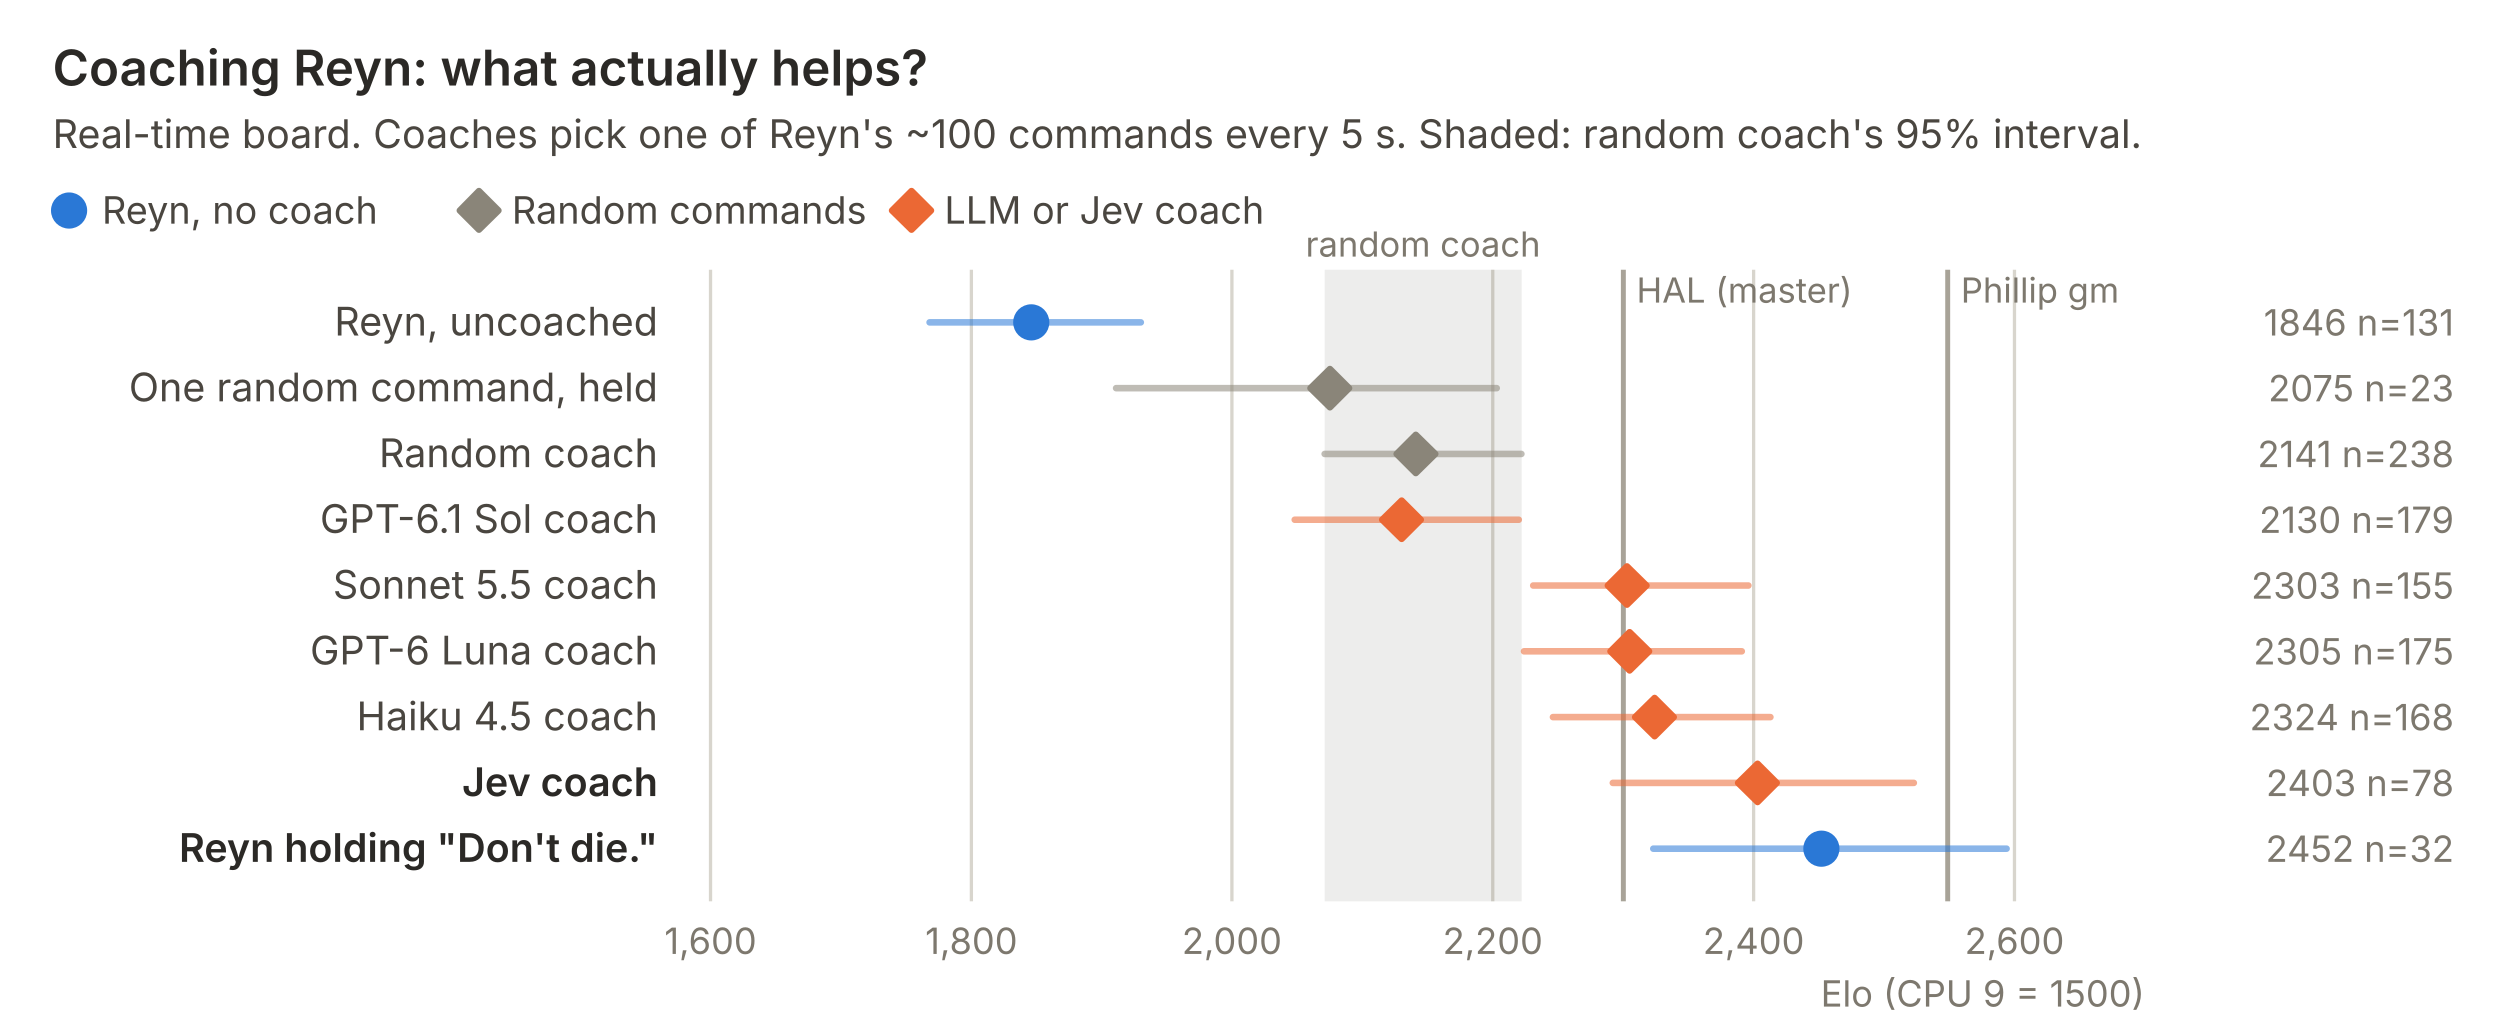
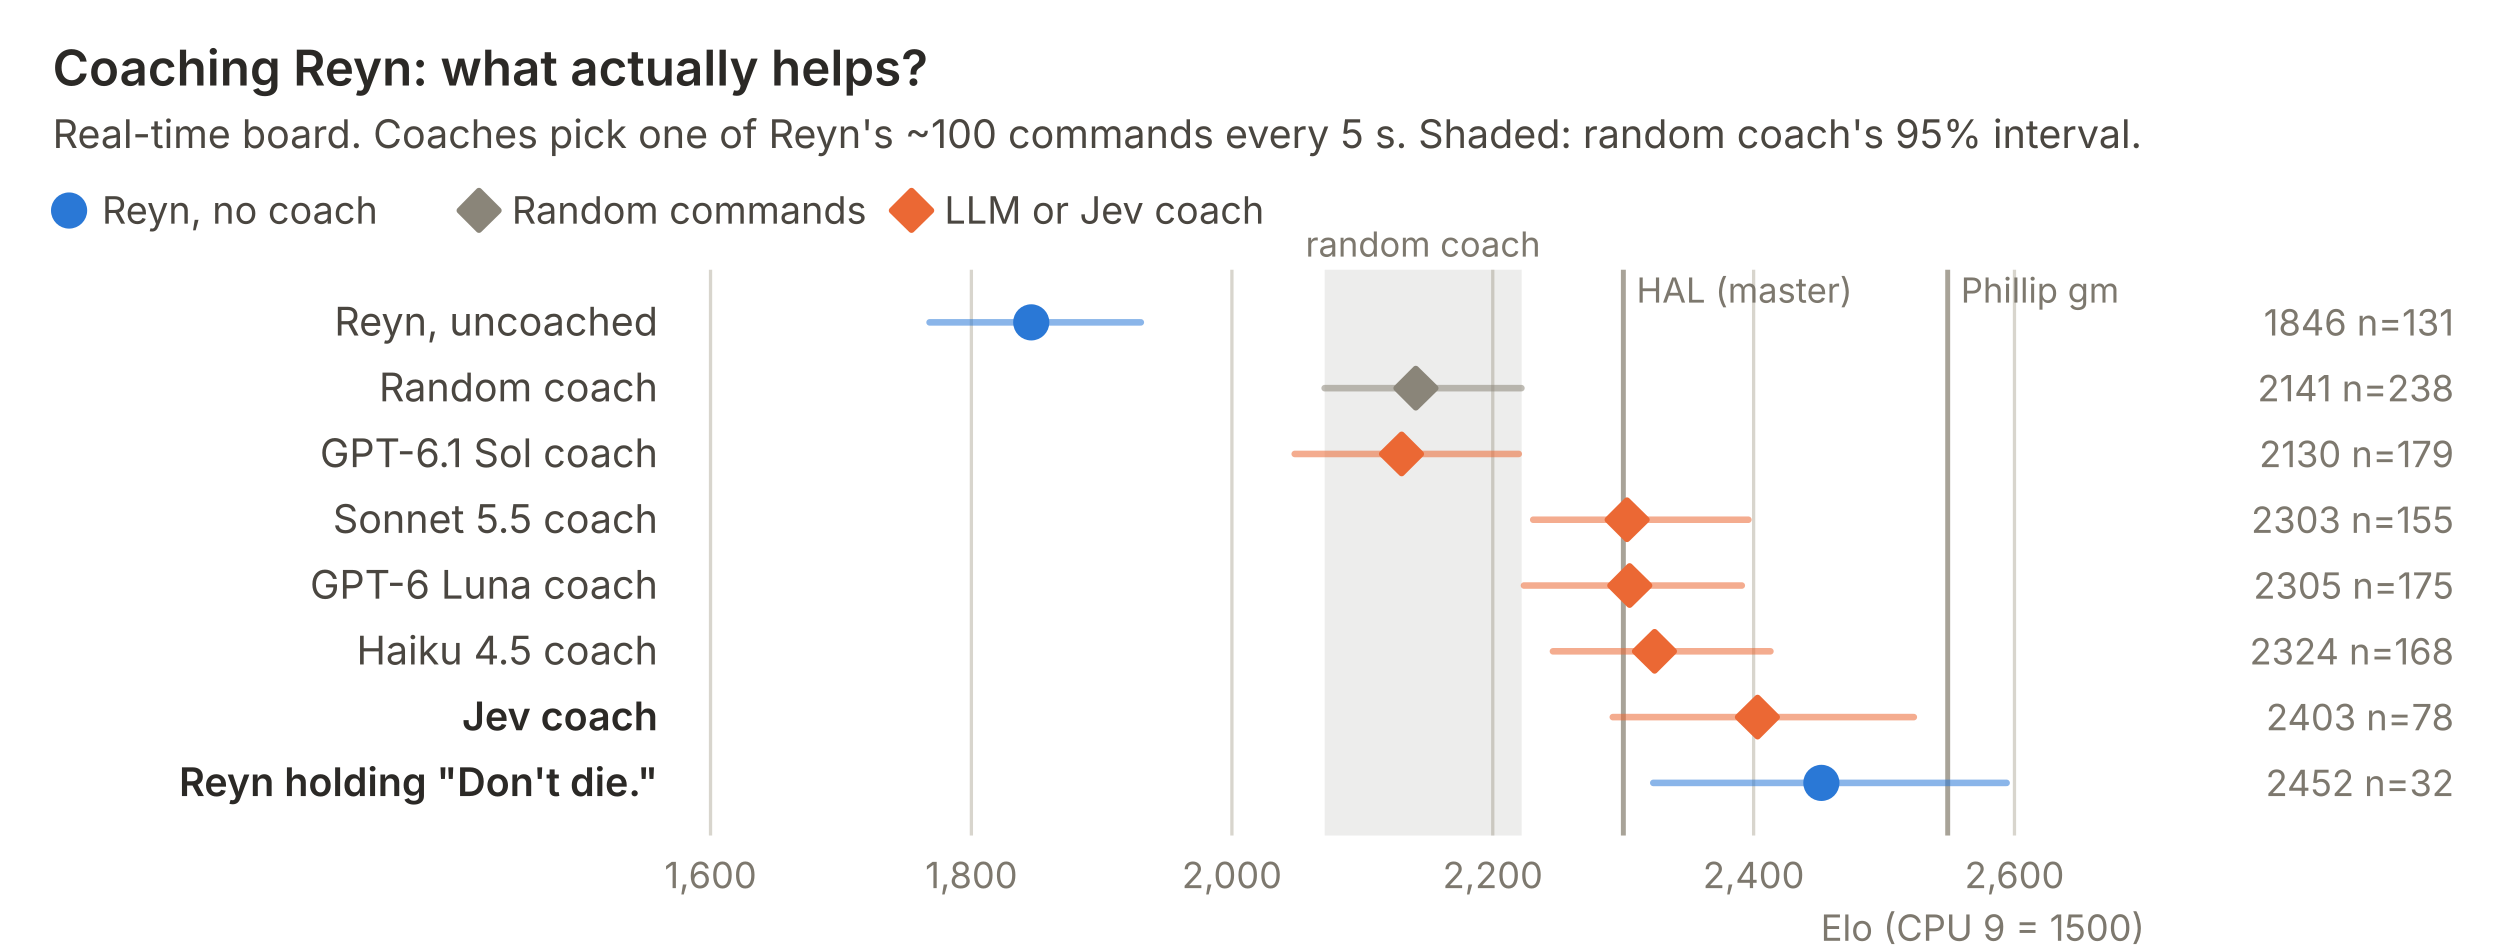
- <svg xmlns="http://www.w3.org/2000/svg" viewBox="0 0 760 308" width="760" height="308" role="img" aria-label="Coaching Reyn: what actually helps?">
+ <svg xmlns="http://www.w3.org/2000/svg" viewBox="0 0 760 288" width="760" height="288" role="img" aria-label="Coaching Reyn: what actually helps?">
  <style>text{font-family:Geist, Inter, system-ui, -apple-system, "Segoe UI", sans-serif;font-variant-numeric:tabular-nums}.bg{fill:None}.ring{stroke:#e9e7e1}.t1{fill:#2b2926}.t2{fill:#4a4640}.tm{fill:#7d786e}.grid{stroke:#d8d5cd}.axis{stroke:#a8a398}.band{fill:#6a655c;fill-opacity:.12}.conn{stroke:#bdb8ad}.c-learned{fill:#2a78d6;stroke:#2a78d6}.c-coach{fill:#eb6834;stroke:#eb6834}.c-written{fill:#1baf7a;stroke:#1baf7a}.c-llm{fill:#eda100;stroke:#eda100}.c-jev{fill:#e87ba4;stroke:#e87ba4}.c-ref{fill:#8a8579;stroke:#8a8579}.ci{fill:none;stroke-width:2;stroke-linecap:round}.hollow{fill-opacity:0}</style>
  <text x="16.0" y="26.0" class="t1" font-size="15" text-anchor="start" font-weight="600">Coaching Reyn: what actually helps?</text>
  <text x="16.0" y="45.0" class="t2" font-size="12" text-anchor="start">Real-time board. Coaches pick one of Reyn's ~100 commands every 5 s. Shaded: random coach's 95% interval.</text>
  <circle cx="21.0" cy="64.0" r="4.5" class="c-learned ring" stroke-width="2" />
  <text x="31.0" y="68.0" class="t2" font-size="11.5" text-anchor="start">Reyn, no coach</text>
  <polygon points="145.6,58.1 151.5,64.0 145.6,69.8 139.8,64.0" class="c-ref ring" stroke-width="2" stroke-linejoin="round" />
  <text x="155.6" y="68.0" class="t2" font-size="11.5" text-anchor="start">Random commands</text>
  <polygon points="277.1,58.1 283.0,64.0 277.1,69.8 271.2,64.0" class="c-coach ring" stroke-width="2" stroke-linejoin="round" />
  <text x="287.1" y="68.0" class="t2" font-size="11.5" text-anchor="start">LLM or Jev coach</text>
-   <line x1="216.0" x2="216.0" y1="82" y2="274" class="grid" stroke-width="1" />
-   <text x="216.0" y="290.0" class="tm" font-size="11" text-anchor="middle">1,600</text>
-   <line x1="295.3" x2="295.3" y1="82" y2="274" class="grid" stroke-width="1" />
-   <text x="295.3" y="290.0" class="tm" font-size="11" text-anchor="middle">1,800</text>
-   <line x1="374.5" x2="374.5" y1="82" y2="274" class="grid" stroke-width="1" />
-   <text x="374.5" y="290.0" class="tm" font-size="11" text-anchor="middle">2,000</text>
-   <line x1="453.8" x2="453.8" y1="82" y2="274" class="grid" stroke-width="1" />
-   <text x="453.8" y="290.0" class="tm" font-size="11" text-anchor="middle">2,200</text>
-   <line x1="533.1" x2="533.1" y1="82" y2="274" class="grid" stroke-width="1" />
-   <text x="533.1" y="290.0" class="tm" font-size="11" text-anchor="middle">2,400</text>
-   <line x1="612.4" x2="612.4" y1="82" y2="274" class="grid" stroke-width="1" />
-   <text x="612.4" y="290.0" class="tm" font-size="11" text-anchor="middle">2,600</text>
-   <text x="652.0" y="306.0" class="tm" font-size="11" text-anchor="end">Elo (CPU 9 = 1500)</text>
-   <rect x="402.7" y="82" width="59.9" height="192" class="band" />
+   <line x1="216.0" x2="216.0" y1="82" y2="254" class="grid" stroke-width="1" />
+   <text x="216.0" y="270.0" class="tm" font-size="11" text-anchor="middle">1,600</text>
+   <line x1="295.3" x2="295.3" y1="82" y2="254" class="grid" stroke-width="1" />
+   <text x="295.3" y="270.0" class="tm" font-size="11" text-anchor="middle">1,800</text>
+   <line x1="374.5" x2="374.5" y1="82" y2="254" class="grid" stroke-width="1" />
+   <text x="374.5" y="270.0" class="tm" font-size="11" text-anchor="middle">2,000</text>
+   <line x1="453.8" x2="453.8" y1="82" y2="254" class="grid" stroke-width="1" />
+   <text x="453.8" y="270.0" class="tm" font-size="11" text-anchor="middle">2,200</text>
+   <line x1="533.1" x2="533.1" y1="82" y2="254" class="grid" stroke-width="1" />
+   <text x="533.1" y="270.0" class="tm" font-size="11" text-anchor="middle">2,400</text>
+   <line x1="612.4" x2="612.4" y1="82" y2="254" class="grid" stroke-width="1" />
+   <text x="612.4" y="270.0" class="tm" font-size="11" text-anchor="middle">2,600</text>
+   <text x="652.0" y="286.0" class="tm" font-size="11" text-anchor="end">Elo (CPU 9 = 1500)</text>
+   <rect x="402.7" y="82" width="59.9" height="172" class="band" />
  <text x="432.6" y="78.0" class="tm" font-size="10.5" text-anchor="middle">random coach</text>
-   <line x1="493.5" x2="493.5" y1="82" y2="274" class="axis" stroke-width="1.5" />
+   <line x1="493.5" x2="493.5" y1="82" y2="254" class="axis" stroke-width="1.5" />
  <text x="497.5" y="92.0" class="tm" font-size="10.5" text-anchor="start">HAL (master)</text>
-   <line x1="592.1" x2="592.1" y1="82" y2="274" class="axis" stroke-width="1.5" />
+   <line x1="592.1" x2="592.1" y1="82" y2="254" class="axis" stroke-width="1.5" />
  <text x="596.1" y="92.0" class="tm" font-size="10.5" text-anchor="start">Phillip gm</text>
  <text x="200.0" y="102.0" class="t2" font-size="12" text-anchor="end">Reyn, uncoached</text>
  <line x1="282.6" x2="346.8" y1="98.0" y2="98.0" class="ci c-learned" stroke-opacity=".55" />
  <circle cx="313.5" cy="98.0" r="4.5" class="c-learned ring" stroke-width="2" />
  <text x="746.0" y="102.0" class="tm" font-size="11" text-anchor="end">1846  n=131</text>
-   <text x="200.0" y="122.0" class="t2" font-size="12" text-anchor="end">One random command, held</text>
-   <line x1="339.3" x2="455.0" y1="118.0" y2="118.0" class="ci c-ref" stroke-opacity=".55" />
-   <polygon points="404.3,112.2 410.1,118.0 404.3,123.8 398.4,118.0" class="c-ref ring" stroke-width="2" stroke-linejoin="round" />
-   <text x="746.0" y="122.0" class="tm" font-size="11" text-anchor="end">2075  n=23</text>
-   <text x="200.0" y="142.0" class="t2" font-size="12" text-anchor="end">Random coach</text>
-   <line x1="402.7" x2="462.5" y1="138.0" y2="138.0" class="ci c-ref" stroke-opacity=".55" />
-   <polygon points="430.4,132.2 436.3,138.0 430.4,143.8 424.6,138.0" class="c-ref ring" stroke-width="2" stroke-linejoin="round" />
-   <text x="746.0" y="142.0" class="tm" font-size="11" text-anchor="end">2141  n=238</text>
-   <text x="200.0" y="162.0" class="t2" font-size="12" text-anchor="end">GPT-6.1 Sol coach</text>
-   <line x1="393.6" x2="461.7" y1="158.0" y2="158.0" class="ci c-coach" stroke-opacity=".55" />
-   <polygon points="426.1,152.2 431.9,158.0 426.1,163.8 420.2,158.0" class="c-coach ring" stroke-width="2" stroke-linejoin="round" />
-   <text x="746.0" y="162.0" class="tm" font-size="11" text-anchor="end">2130  n=179</text>
-   <text x="200.0" y="182.0" class="t2" font-size="12" text-anchor="end">Sonnet 5.5 coach</text>
-   <line x1="466.1" x2="531.5" y1="178.0" y2="178.0" class="ci c-coach" stroke-opacity=".55" />
-   <polygon points="494.6,172.2 500.5,178.0 494.6,183.8 488.8,178.0" class="c-coach ring" stroke-width="2" stroke-linejoin="round" />
-   <text x="746.0" y="182.0" class="tm" font-size="11" text-anchor="end">2303  n=155</text>
-   <text x="200.0" y="202.0" class="t2" font-size="12" text-anchor="end">GPT-6 Luna coach</text>
-   <line x1="463.3" x2="529.5" y1="198.0" y2="198.0" class="ci c-coach" stroke-opacity=".55" />
-   <polygon points="495.4,192.2 501.3,198.0 495.4,203.8 489.6,198.0" class="c-coach ring" stroke-width="2" stroke-linejoin="round" />
-   <text x="746.0" y="202.0" class="tm" font-size="11" text-anchor="end">2305  n=175</text>
-   <text x="200.0" y="222.0" class="t2" font-size="12" text-anchor="end">Haiku 4.5 coach</text>
-   <line x1="472.1" x2="538.2" y1="218.0" y2="218.0" class="ci c-coach" stroke-opacity=".55" />
-   <polygon points="503.0,212.2 508.8,218.0 503.0,223.8 497.1,218.0" class="c-coach ring" stroke-width="2" stroke-linejoin="round" />
-   <text x="746.0" y="222.0" class="tm" font-size="11" text-anchor="end">2324  n=168</text>
-   <text x="200.0" y="242.0" class="t1" font-size="12" text-anchor="end" font-weight="600">Jev coach</text>
-   <line x1="490.3" x2="581.8" y1="238.0" y2="238.0" class="ci c-coach" stroke-opacity=".55" />
-   <polygon points="534.3,232.2 540.1,238.0 534.3,243.8 528.4,238.0" class="c-coach ring" stroke-width="2" stroke-linejoin="round" />
-   <text x="746.0" y="242.0" class="tm" font-size="11" text-anchor="end">2403  n=78</text>
-   <text x="200.0" y="262.0" class="t1" font-size="12" text-anchor="end" font-weight="600">Reyn holding "Don't die."</text>
-   <line x1="502.6" x2="610.0" y1="258.0" y2="258.0" class="ci c-learned" stroke-opacity=".55" />
-   <circle cx="553.7" cy="258.0" r="4.5" class="c-learned ring" stroke-width="2" />
-   <text x="746.0" y="262.0" class="tm" font-size="11" text-anchor="end">2452  n=32</text>
+   <text x="200.0" y="122.0" class="t2" font-size="12" text-anchor="end">Random coach</text>
+   <line x1="402.7" x2="462.5" y1="118.0" y2="118.0" class="ci c-ref" stroke-opacity=".55" />
+   <polygon points="430.4,112.2 436.3,118.0 430.4,123.8 424.6,118.0" class="c-ref ring" stroke-width="2" stroke-linejoin="round" />
+   <text x="746.0" y="122.0" class="tm" font-size="11" text-anchor="end">2141  n=238</text>
+   <text x="200.0" y="142.0" class="t2" font-size="12" text-anchor="end">GPT-6.1 Sol coach</text>
+   <line x1="393.6" x2="461.7" y1="138.0" y2="138.0" class="ci c-coach" stroke-opacity=".55" />
+   <polygon points="426.1,132.2 431.9,138.0 426.1,143.8 420.2,138.0" class="c-coach ring" stroke-width="2" stroke-linejoin="round" />
+   <text x="746.0" y="142.0" class="tm" font-size="11" text-anchor="end">2130  n=179</text>
+   <text x="200.0" y="162.0" class="t2" font-size="12" text-anchor="end">Sonnet 5.5 coach</text>
+   <line x1="466.1" x2="531.5" y1="158.0" y2="158.0" class="ci c-coach" stroke-opacity=".55" />
+   <polygon points="494.6,152.2 500.5,158.0 494.6,163.8 488.8,158.0" class="c-coach ring" stroke-width="2" stroke-linejoin="round" />
+   <text x="746.0" y="162.0" class="tm" font-size="11" text-anchor="end">2303  n=155</text>
+   <text x="200.0" y="182.0" class="t2" font-size="12" text-anchor="end">GPT-6 Luna coach</text>
+   <line x1="463.3" x2="529.5" y1="178.0" y2="178.0" class="ci c-coach" stroke-opacity=".55" />
+   <polygon points="495.4,172.2 501.3,178.0 495.4,183.8 489.6,178.0" class="c-coach ring" stroke-width="2" stroke-linejoin="round" />
+   <text x="746.0" y="182.0" class="tm" font-size="11" text-anchor="end">2305  n=175</text>
+   <text x="200.0" y="202.0" class="t2" font-size="12" text-anchor="end">Haiku 4.5 coach</text>
+   <line x1="472.1" x2="538.2" y1="198.0" y2="198.0" class="ci c-coach" stroke-opacity=".55" />
+   <polygon points="503.0,192.2 508.8,198.0 503.0,203.8 497.1,198.0" class="c-coach ring" stroke-width="2" stroke-linejoin="round" />
+   <text x="746.0" y="202.0" class="tm" font-size="11" text-anchor="end">2324  n=168</text>
+   <text x="200.0" y="222.0" class="t1" font-size="12" text-anchor="end" font-weight="600">Jev coach</text>
+   <line x1="490.3" x2="581.8" y1="218.0" y2="218.0" class="ci c-coach" stroke-opacity=".55" />
+   <polygon points="534.3,212.2 540.1,218.0 534.3,223.8 528.4,218.0" class="c-coach ring" stroke-width="2" stroke-linejoin="round" />
+   <text x="746.0" y="222.0" class="tm" font-size="11" text-anchor="end">2403  n=78</text>
+   <text x="200.0" y="242.0" class="t1" font-size="12" text-anchor="end" font-weight="600">Reyn holding "Don't die."</text>
+   <line x1="502.6" x2="610.0" y1="238.0" y2="238.0" class="ci c-learned" stroke-opacity=".55" />
+   <circle cx="553.7" cy="238.0" r="4.5" class="c-learned ring" stroke-width="2" />
+   <text x="746.0" y="242.0" class="tm" font-size="11" text-anchor="end">2452  n=32</text>
</svg>
